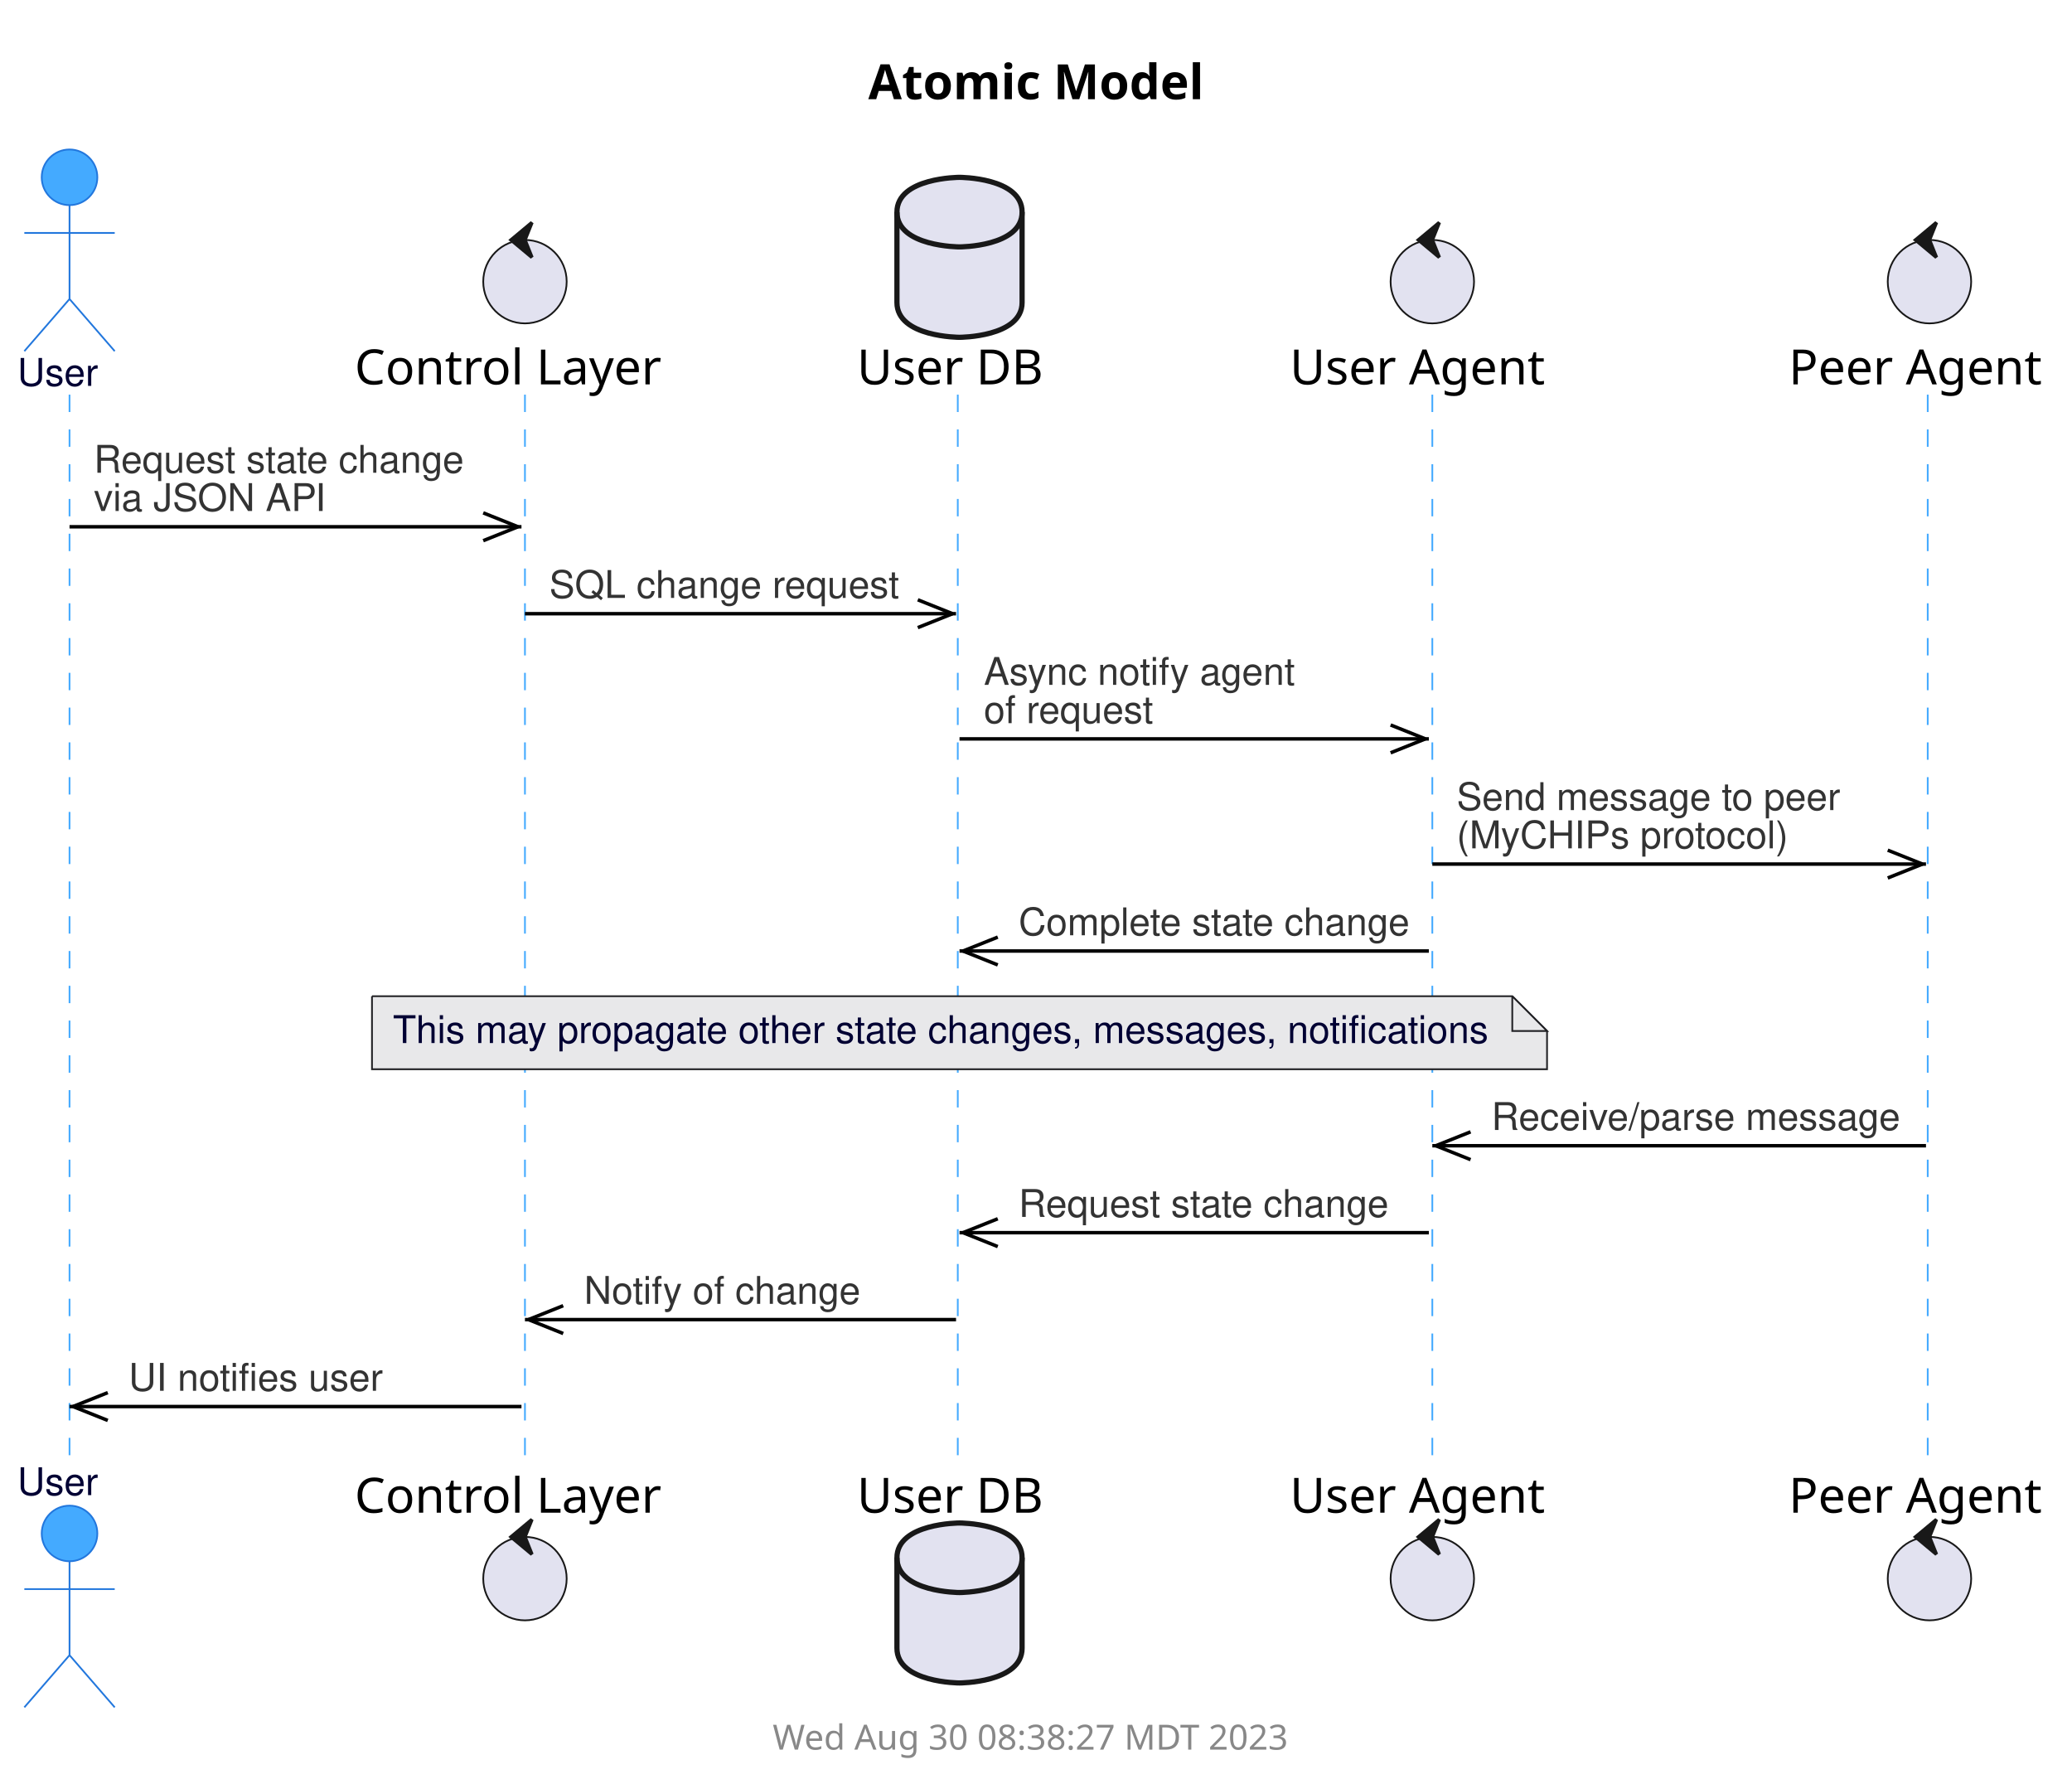
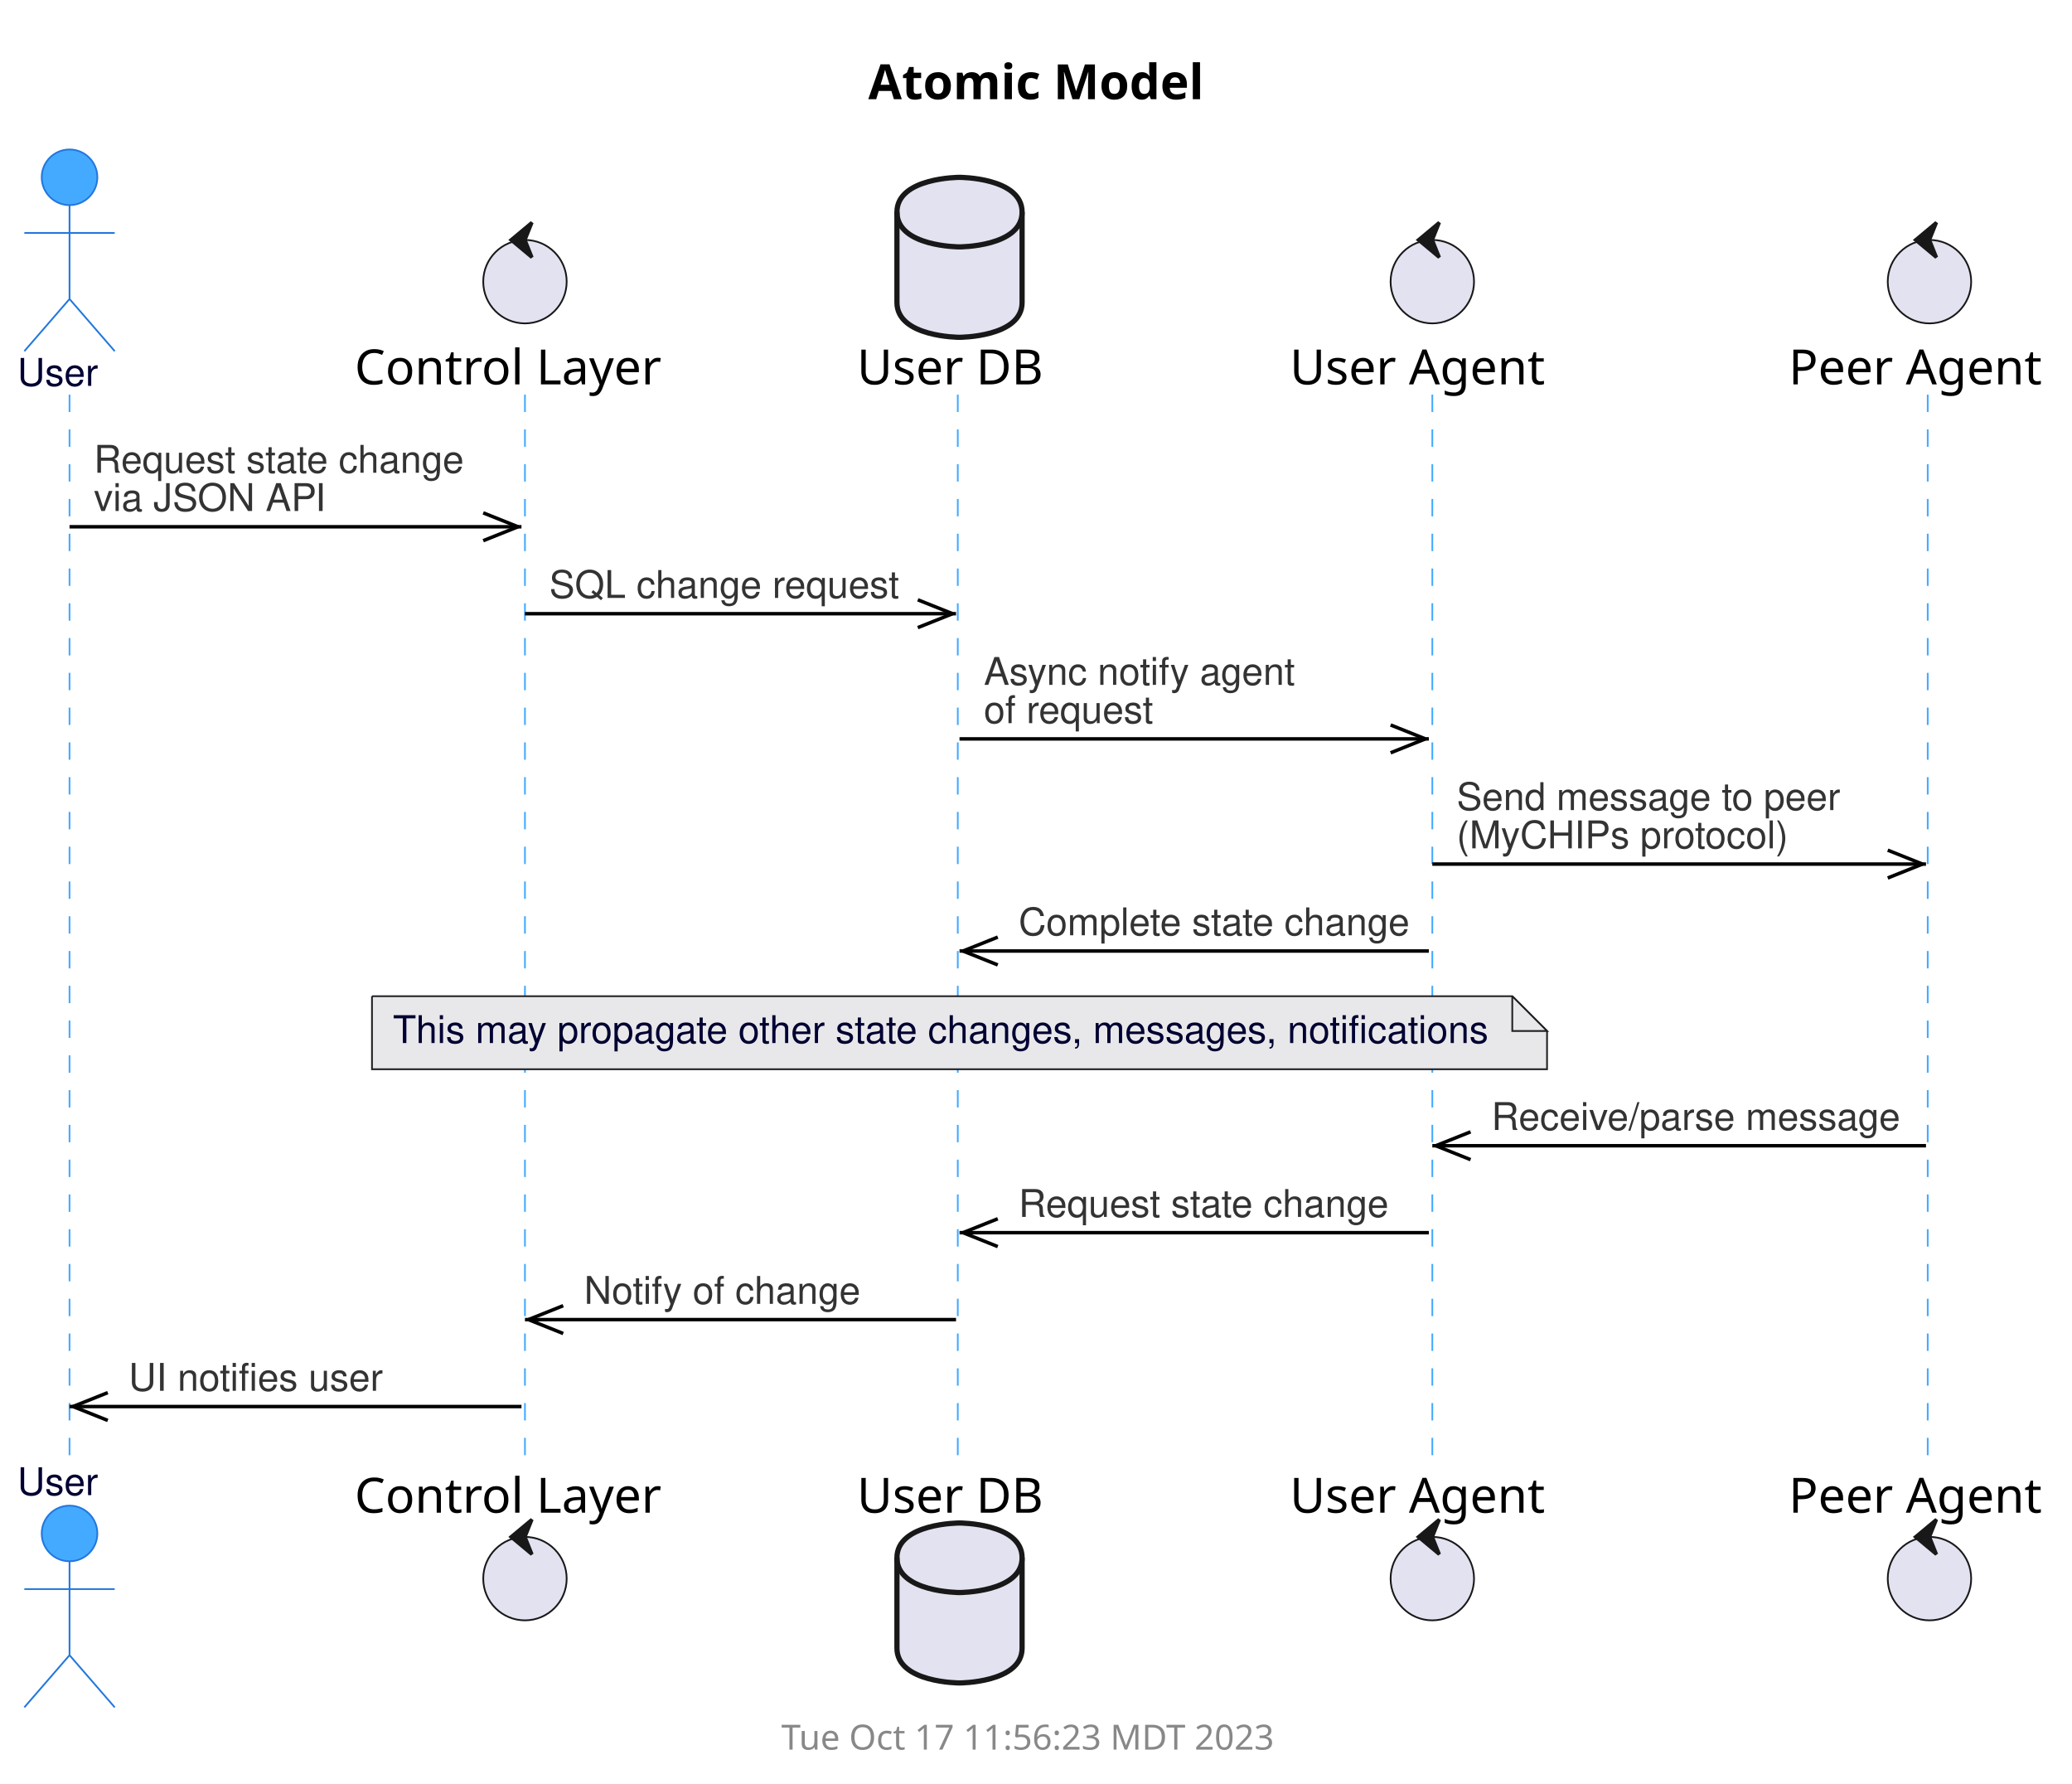
<svg xmlns="http://www.w3.org/2000/svg" contentStyleType="text/css" height="513px" preserveAspectRatio="none" style="width:596px;height:513px;background:#FFFFFF;" version="1.1" viewBox="0 0 596 513" width="596px" zoomAndPan="magnify">
  <defs />
  <g>
    <text fill="#000000" font-family="sans-serif" font-size="14" font-weight="bold" lengthAdjust="spacing" textLength="100" x="249.75" y="28.535">Atomic Model</text>
    <line style="stroke:#44AAFF;stroke-width:0.5;stroke-dasharray:5.0,5.0;" x1="20" x2="20" y1="113.488" y2="422.488" />
    <line style="stroke:#44AAFF;stroke-width:0.5;stroke-dasharray:5.0,5.0;" x1="151" x2="151" y1="113.488" y2="422.488" />
    <line style="stroke:#44AAFF;stroke-width:0.5;stroke-dasharray:5.0,5.0;" x1="275.5" x2="275.5" y1="113.488" y2="422.488" />
    <line style="stroke:#44AAFF;stroke-width:0.5;stroke-dasharray:5.0,5.0;" x1="412" x2="412" y1="113.488" y2="422.488" />
    <line style="stroke:#44AAFF;stroke-width:0.5;stroke-dasharray:5.0,5.0;" x1="554.5" x2="554.5" y1="113.488" y2="422.488" />
    <text fill="#000033" font-family="Helvetica" font-size="11" lengthAdjust="spacing" textLength="24" x="5" y="110.959">User</text>
    <ellipse cx="20" cy="50.988" fill="#44AAFF" rx="8" ry="8" style="stroke:#2277DD;stroke-width:0.5;" />
    <path d="M20,58.988 L20,85.988 M7,66.988 L33,66.988 M20,85.988 L7,100.988 M20,85.988 L33,100.988 " fill="none" style="stroke:#2277DD;stroke-width:0.5;" />
    <text fill="#000033" font-family="Helvetica" font-size="11" lengthAdjust="spacing" textLength="24" x="5" y="429.959">User</text>
    <ellipse cx="20" cy="440.988" fill="#44AAFF" rx="8" ry="8" style="stroke:#2277DD;stroke-width:0.5;" />
    <path d="M20,448.988 L20,475.988 M7,456.988 L33,456.988 M20,475.988 L7,490.988 M20,475.988 L33,490.988 " fill="none" style="stroke:#2277DD;stroke-width:0.5;" />
    <text fill="#000000" font-family="sans-serif" font-size="14" lengthAdjust="spacing" textLength="92" x="102" y="110.535">Control Layer</text>
    <ellipse cx="151" cy="81" fill="#E2E2F0" rx="12" ry="12" style="stroke:#181818;stroke-width:0.5;" />
    <polygon fill="#181818" points="147,69,153,64,151,69,153,74,147,69" style="stroke:#181818;stroke-width:1.0;" />
    <text fill="#000000" font-family="sans-serif" font-size="14" lengthAdjust="spacing" textLength="92" x="102" y="435.023">Control Layer</text>
    <ellipse cx="151" cy="453.977" fill="#E2E2F0" rx="12" ry="12" style="stroke:#181818;stroke-width:0.5;" />
    <polygon fill="#181818" points="147,441.977,153,436.977,151,441.977,153,446.977,147,441.977" style="stroke:#181818;stroke-width:1.0;" />
    <text fill="#000000" font-family="sans-serif" font-size="14" lengthAdjust="spacing" textLength="53" x="246.5" y="110.535">User DB</text>
    <path d="M258,61 C258,51 276,51 276,51 C276,51 294,51 294,61 L294,87 C294,97 276,97 276,97 C276,97 258,97 258,87 L258,61 " fill="#E2E2F0" style="stroke:#181818;stroke-width:1.5;" />
    <path d="M258,61 C258,71 276,71 276,71 C276,71 294,71 294,61 " fill="none" style="stroke:#181818;stroke-width:1.5;" />
    <text fill="#000000" font-family="sans-serif" font-size="14" lengthAdjust="spacing" textLength="53" x="246.5" y="435.023">User DB</text>
    <path d="M258,447.977 C258,437.977 276,437.977 276,437.977 C276,437.977 294,437.977 294,447.977 L294,473.977 C294,483.977 276,483.977 276,483.977 C276,483.977 258,483.977 258,473.977 L258,447.977 " fill="#E2E2F0" style="stroke:#181818;stroke-width:1.5;" />
    <path d="M258,447.977 C258,457.977 276,457.977 276,457.977 C276,457.977 294,457.977 294,447.977 " fill="none" style="stroke:#181818;stroke-width:1.5;" />
    <text fill="#000000" font-family="sans-serif" font-size="14" lengthAdjust="spacing" textLength="76" x="371" y="110.535">User Agent</text>
    <ellipse cx="412" cy="81" fill="#E2E2F0" rx="12" ry="12" style="stroke:#181818;stroke-width:0.5;" />
    <polygon fill="#181818" points="408,69,414,64,412,69,414,74,408,69" style="stroke:#181818;stroke-width:1.0;" />
    <text fill="#000000" font-family="sans-serif" font-size="14" lengthAdjust="spacing" textLength="76" x="371" y="435.023">User Agent</text>
    <ellipse cx="412" cy="453.977" fill="#E2E2F0" rx="12" ry="12" style="stroke:#181818;stroke-width:0.5;" />
    <polygon fill="#181818" points="408,441.977,414,436.977,412,441.977,414,446.977,408,441.977" style="stroke:#181818;stroke-width:1.0;" />
    <text fill="#000000" font-family="sans-serif" font-size="14" lengthAdjust="spacing" textLength="75" x="514.5" y="110.535">Peer Agent</text>
    <ellipse cx="555" cy="81" fill="#E2E2F0" rx="12" ry="12" style="stroke:#181818;stroke-width:0.5;" />
    <polygon fill="#181818" points="551,69,557,64,555,69,557,74,551,69" style="stroke:#181818;stroke-width:1.0;" />
    <text fill="#000000" font-family="sans-serif" font-size="14" lengthAdjust="spacing" textLength="75" x="514.5" y="435.023">Peer Agent</text>
    <ellipse cx="555" cy="453.977" fill="#E2E2F0" rx="12" ry="12" style="stroke:#181818;stroke-width:0.5;" />
    <polygon fill="#181818" points="551,441.977,557,436.977,555,441.977,557,446.977,551,441.977" style="stroke:#181818;stroke-width:1.0;" />
    <line style="stroke:#000000;stroke-width:1.0;" x1="149" x2="139" y1="151.488" y2="147.488" />
    <line style="stroke:#000000;stroke-width:1.0;" x1="149" x2="139" y1="151.488" y2="155.488" />
    <line style="stroke:#000000;stroke-width:1.0;" x1="20" x2="150" y1="151.488" y2="151.488" />
    <text fill="#333333" font-family="Helvetica" font-size="11" lengthAdjust="spacing" textLength="107" x="27" y="135.958">Request state change</text>
    <text fill="#333333" font-family="Helvetica" font-size="11" lengthAdjust="spacing" textLength="67" x="27" y="146.958">via JSON API</text>
    <line style="stroke:#000000;stroke-width:1.0;" x1="274" x2="264" y1="176.488" y2="172.488" />
    <line style="stroke:#000000;stroke-width:1.0;" x1="274" x2="264" y1="176.488" y2="180.488" />
    <line style="stroke:#000000;stroke-width:1.0;" x1="151" x2="275" y1="176.488" y2="176.488" />
    <text fill="#333333" font-family="Helvetica" font-size="11" lengthAdjust="spacing" textLength="101" x="158" y="171.958">SQL change request</text>
    <line style="stroke:#000000;stroke-width:1.0;" x1="410" x2="400" y1="212.488" y2="208.488" />
    <line style="stroke:#000000;stroke-width:1.0;" x1="410" x2="400" y1="212.488" y2="216.488" />
    <line style="stroke:#000000;stroke-width:1.0;" x1="276" x2="411" y1="212.488" y2="212.488" />
    <text fill="#333333" font-family="Helvetica" font-size="11" lengthAdjust="spacing" textLength="90" x="283" y="196.958">Async notify agent</text>
    <text fill="#333333" font-family="Helvetica" font-size="11" lengthAdjust="spacing" textLength="49" x="283" y="207.958">of request</text>
    <line style="stroke:#000000;stroke-width:1.0;" x1="553" x2="543" y1="248.488" y2="244.488" />
    <line style="stroke:#000000;stroke-width:1.0;" x1="553" x2="543" y1="248.488" y2="252.488" />
    <line style="stroke:#000000;stroke-width:1.0;" x1="412" x2="554" y1="248.488" y2="248.488" />
    <text fill="#333333" font-family="Helvetica" font-size="11" lengthAdjust="spacing" textLength="110" x="419" y="232.958">Send message to peer</text>
    <text fill="#333333" font-family="Helvetica" font-size="11" lengthAdjust="spacing" textLength="97" x="419" y="243.958">(MyCHIPs protocol)</text>
    <line style="stroke:#000000;stroke-width:1.0;" x1="277" x2="287" y1="273.488" y2="269.488" />
    <line style="stroke:#000000;stroke-width:1.0;" x1="277" x2="287" y1="273.488" y2="277.488" />
    <line style="stroke:#000000;stroke-width:1.0;" x1="276" x2="411" y1="273.488" y2="273.488" />
    <text fill="#333333" font-family="Helvetica" font-size="11" lengthAdjust="spacing" textLength="112" x="293" y="268.959">Complete state change</text>
    <path d="M107,286.488 L107,307.488 L445,307.488 L445,296.488 L435,286.488 L107,286.488 " fill="#E8E8EA" style="stroke:#202024;stroke-width:0.5;" />
    <path d="M435,286.488 L435,296.488 L445,296.488 L435,286.488 " fill="#E8E8EA" style="stroke:#202024;stroke-width:0.5;" />
    <text fill="#000033" font-family="Helvetica" font-size="11" lengthAdjust="spacing" textLength="317" x="113" y="299.959">This may propagate other state changes, messages, notifications</text>
    <line style="stroke:#000000;stroke-width:1.0;" x1="413" x2="423" y1="329.488" y2="325.488" />
    <line style="stroke:#000000;stroke-width:1.0;" x1="413" x2="423" y1="329.488" y2="333.488" />
    <line style="stroke:#000000;stroke-width:1.0;" x1="412" x2="554" y1="329.488" y2="329.488" />
    <text fill="#333333" font-family="Helvetica" font-size="11" lengthAdjust="spacing" textLength="119" x="429" y="324.959">Receive/parse message</text>
    <line style="stroke:#000000;stroke-width:1.0;" x1="277" x2="287" y1="354.488" y2="350.488" />
    <line style="stroke:#000000;stroke-width:1.0;" x1="277" x2="287" y1="354.488" y2="358.488" />
    <line style="stroke:#000000;stroke-width:1.0;" x1="276" x2="411" y1="354.488" y2="354.488" />
    <text fill="#333333" font-family="Helvetica" font-size="11" lengthAdjust="spacing" textLength="107" x="293" y="349.959">Request state change</text>
    <line style="stroke:#000000;stroke-width:1.0;" x1="152" x2="162" y1="379.488" y2="375.488" />
    <line style="stroke:#000000;stroke-width:1.0;" x1="152" x2="162" y1="379.488" y2="383.488" />
    <line style="stroke:#000000;stroke-width:1.0;" x1="151" x2="275" y1="379.488" y2="379.488" />
    <text fill="#333333" font-family="Helvetica" font-size="11" lengthAdjust="spacing" textLength="79" x="168" y="374.959">Notify of change</text>
    <line style="stroke:#000000;stroke-width:1.0;" x1="21" x2="31" y1="404.488" y2="400.488" />
    <line style="stroke:#000000;stroke-width:1.0;" x1="21" x2="31" y1="404.488" y2="408.488" />
    <line style="stroke:#000000;stroke-width:1.0;" x1="20" x2="150" y1="404.488" y2="404.488" />
    <text fill="#333333" font-family="Helvetica" font-size="11" lengthAdjust="spacing" textLength="73" x="37" y="399.959">UI notifies user</text>
-     <text fill="#888888" font-family="sans-serif" font-size="10" lengthAdjust="spacing" textLength="155" x="222.25" y="503.156">Wed Aug 30 08:38:27 MDT 2023</text>
+     <text fill="#888888" font-family="sans-serif" font-size="10" lengthAdjust="spacing" textLength="150" x="224.75" y="503.156">Tue Oct 17 11:56:23 MDT 2023</text>
  </g>
</svg>
